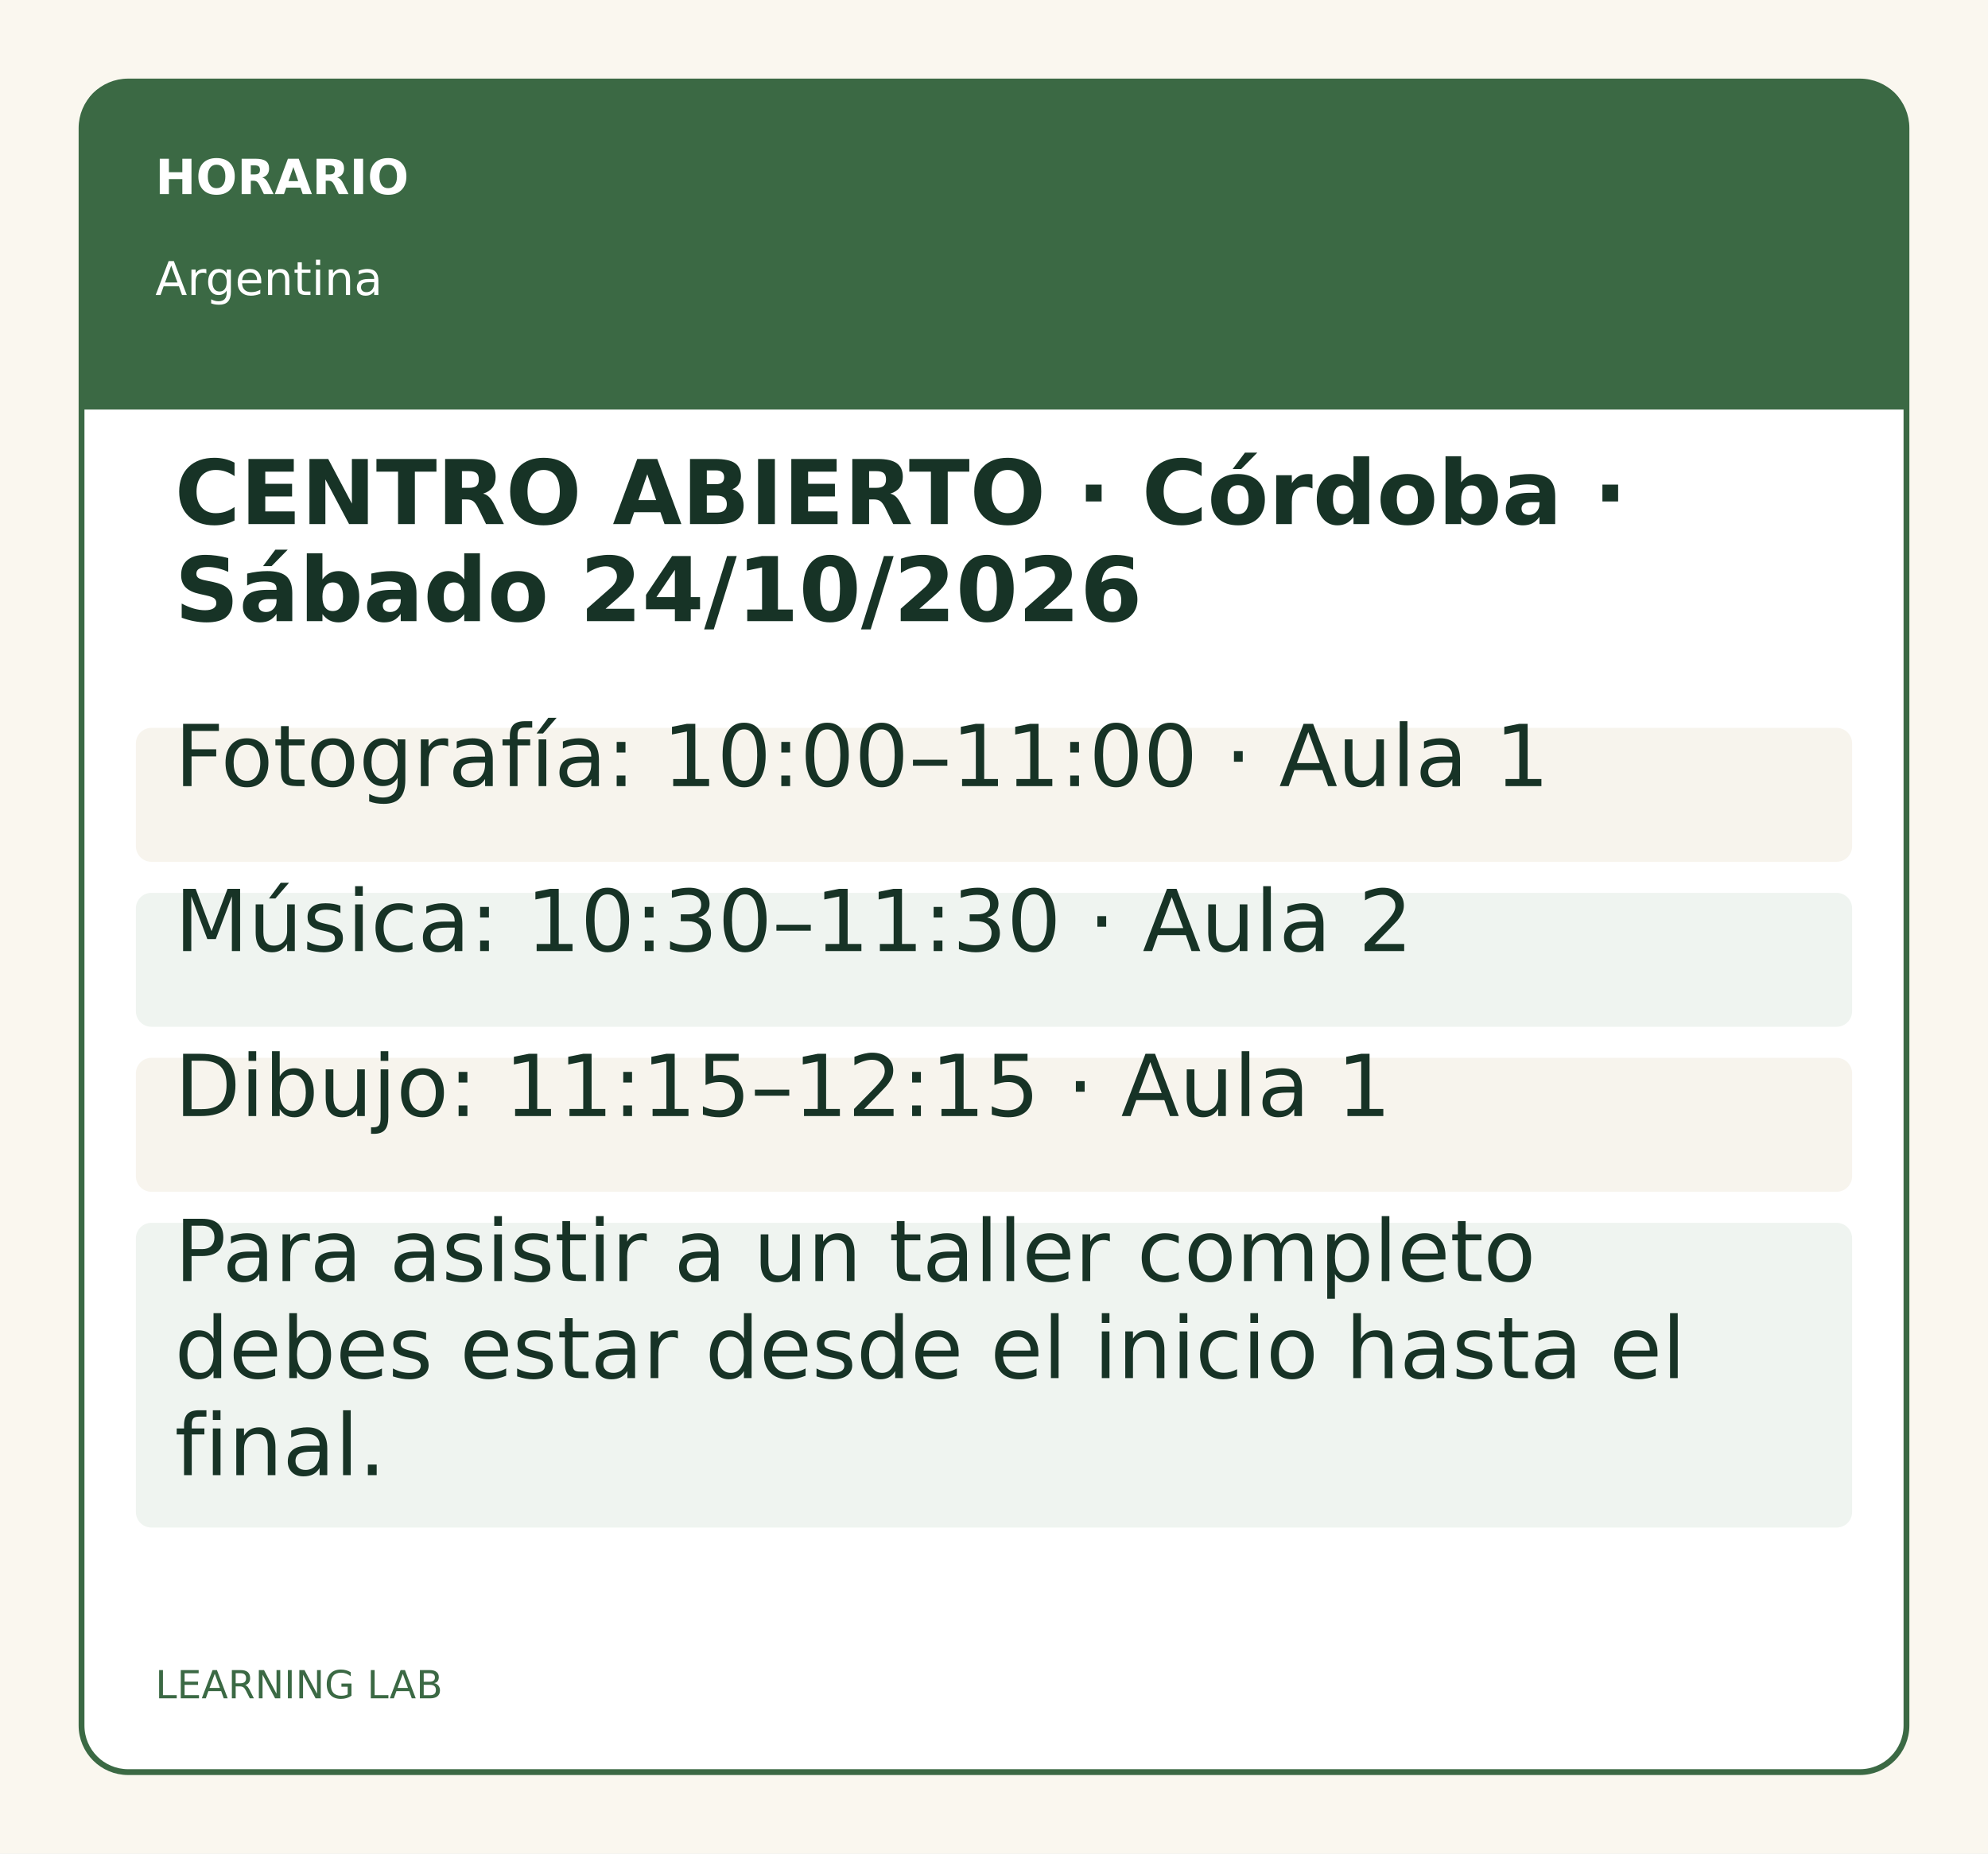
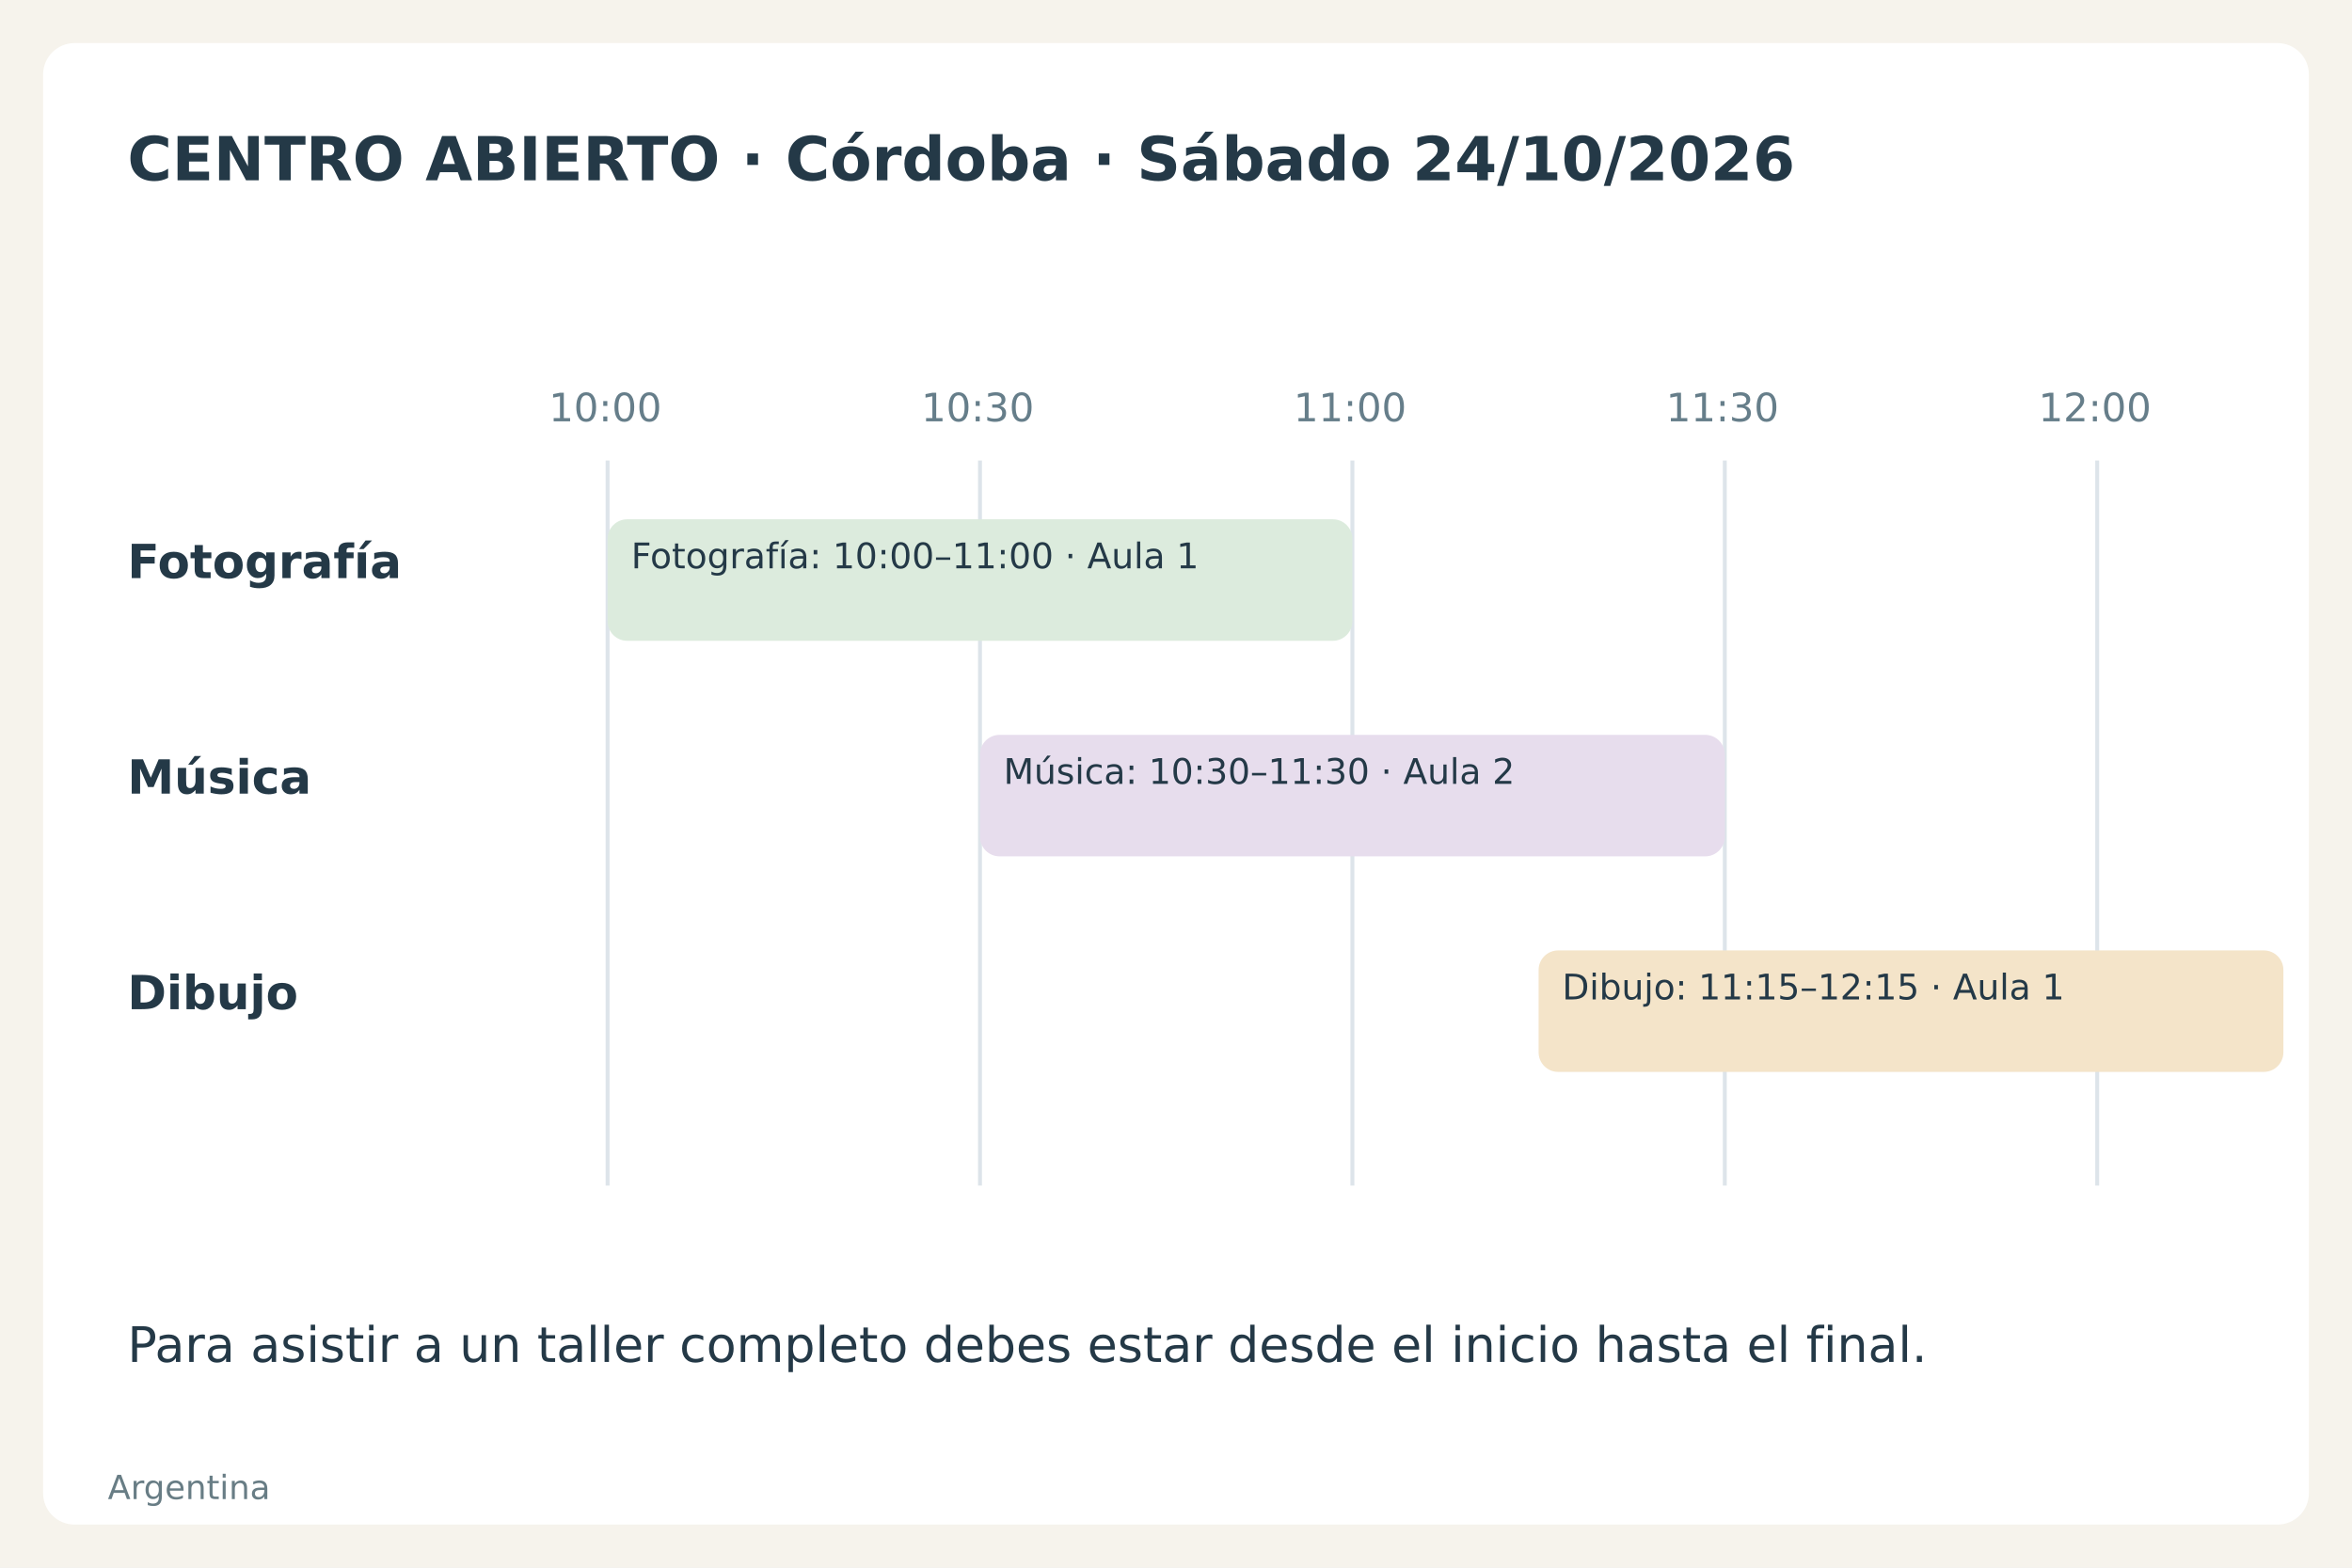
- <svg xmlns="http://www.w3.org/2000/svg" width="1024" height="955" viewBox="0 0 1024 955">
-   <rect width="1024" height="955" fill="#faf7ef" />
-   <rect x="42" y="42" width="940" height="871" rx="24" fill="white" stroke="#3b6944" stroke-width="3" />
-   <path d="M42 66q0-24 24-24h892q24 0 24 24v145H42Z" fill="#3b6944" />
-   <text x="80" y="100" font-family="DejaVu Sans, sans-serif" font-size="25" font-weight="bold" fill="white">HORARIO</text>
-   <text x="80" y="152" font-family="DejaVu Sans, sans-serif" font-size="24" font-weight="normal" fill="white">Argentina</text>
-   <text x="90" y="270" font-family="DejaVu Sans, sans-serif" font-size="46" font-weight="bold" fill="#173326">CENTRO ABIERTO · Córdoba ·</text>
-   <text x="90" y="320" font-family="DejaVu Sans, sans-serif" font-size="46" font-weight="bold" fill="#173326">Sábado 24/10/2026</text>
-   <rect x="70" y="375" width="884" height="69" rx="8" fill="#f7f4ed" />
-   <text x="90" y="405" font-family="DejaVu Sans, sans-serif" font-size="44" font-weight="normal" fill="#173326">Fotografía: 10:00–11:00 · Aula 1</text>
-   <rect x="70" y="460" width="884" height="69" rx="8" fill="#eff4f0" />
-   <text x="90" y="490" font-family="DejaVu Sans, sans-serif" font-size="44" font-weight="normal" fill="#173326">Música: 10:30–11:30 · Aula 2</text>
-   <rect x="70" y="545" width="884" height="69" rx="8" fill="#f7f4ed" />
-   <text x="90" y="575" font-family="DejaVu Sans, sans-serif" font-size="44" font-weight="normal" fill="#173326">Dibujo: 11:15–12:15 · Aula 1</text>
-   <rect x="70" y="630" width="884" height="157" rx="8" fill="#eff4f0" />
-   <text x="90" y="660" font-family="DejaVu Sans, sans-serif" font-size="44" font-weight="normal" fill="#173326">Para asistir a un taller completo</text>
-   <text x="90" y="710" font-family="DejaVu Sans, sans-serif" font-size="44" font-weight="normal" fill="#173326">debes estar desde el inicio hasta el</text>
-   <text x="90" y="760" font-family="DejaVu Sans, sans-serif" font-size="44" font-weight="normal" fill="#173326">final.</text>
-   <text x="80" y="875" font-family="DejaVu Sans, sans-serif" font-size="20" font-weight="normal" fill="#3b6944">LEARNING LAB</text>
+ <svg xmlns="http://www.w3.org/2000/svg" width="1200" height="800" viewBox="0 0 1200 800">
+   <rect x="0" y="0" width="1200" height="800" rx="0" fill="#f6f3ec" stroke="none" />
+   <rect x="22" y="22" width="1156" height="756" rx="16" fill="#fff" stroke="none" />
+   <text x="65" y="92" data-right="1137" font-family="DejaVu Sans" font-size="31" font-weight="bold" fill="#243947">CENTRO ABIERTO · Córdoba · Sábado 24/10/2026</text>
+   <text x="280" y="215" data-right="1162" font-family="DejaVu Sans" font-size="20" font-weight="normal" fill="#667e8a">10:00</text>
+   <path d="M310 235L310 605" stroke="#dde4ea" stroke-width="2" stroke-dasharray="" />
+   <text x="470" y="215" data-right="1162" font-family="DejaVu Sans" font-size="20" font-weight="normal" fill="#667e8a">10:30</text>
+   <path d="M500 235L500 605" stroke="#dde4ea" stroke-width="2" stroke-dasharray="" />
+   <text x="660" y="215" data-right="1162" font-family="DejaVu Sans" font-size="20" font-weight="normal" fill="#667e8a">11:00</text>
+   <path d="M690 235L690 605" stroke="#dde4ea" stroke-width="2" stroke-dasharray="" />
+   <text x="850" y="215" data-right="1162" font-family="DejaVu Sans" font-size="20" font-weight="normal" fill="#667e8a">11:30</text>
+   <path d="M880 235L880 605" stroke="#dde4ea" stroke-width="2" stroke-dasharray="" />
+   <text x="1040" y="215" data-right="1162" font-family="DejaVu Sans" font-size="20" font-weight="normal" fill="#667e8a">12:00</text>
+   <path d="M1070 235L1070 605" stroke="#dde4ea" stroke-width="2" stroke-dasharray="" />
+   <text x="65" y="295" data-right="1162" font-family="DejaVu Sans" font-size="24" font-weight="bold" fill="#243947">Fotografía</text>
+   <rect x="310.0" y="265" width="380" height="62" rx="10" fill="#dcebdd" stroke="none" />
+   <text x="322.0" y="290" data-right="679.0" font-family="DejaVu Sans" font-size="18" font-weight="normal" fill="#243947">Fotografía: 10:00–11:00 · Aula 1</text>
+   <text x="65" y="405" data-right="1162" font-family="DejaVu Sans" font-size="24" font-weight="bold" fill="#243947">Música</text>
+   <rect x="500.0" y="375" width="380" height="62" rx="10" fill="#e7dded" stroke="none" />
+   <text x="512.0" y="400" data-right="869.0" font-family="DejaVu Sans" font-size="18" font-weight="normal" fill="#243947">Música: 10:30–11:30 · Aula 2</text>
+   <text x="65" y="515" data-right="1162" font-family="DejaVu Sans" font-size="24" font-weight="bold" fill="#243947">Dibujo</text>
+   <rect x="785.0" y="485" width="380" height="62" rx="10" fill="#f4e4c9" stroke="none" />
+   <text x="797.0" y="510" data-right="1154.0" font-family="DejaVu Sans" font-size="18" font-weight="normal" fill="#243947">Dibujo: 11:15–12:15 · Aula 1</text>
+   <text x="65" y="695" data-right="1127" font-family="DejaVu Sans" font-size="25" font-weight="normal" fill="#243947">Para asistir a un taller completo debes estar desde el inicio hasta el final.</text>
+   <text x="55" y="765" data-right="1162" font-family="DejaVu Sans" font-size="17" font-weight="normal" fill="#687d85">Argentina</text>
</svg>
